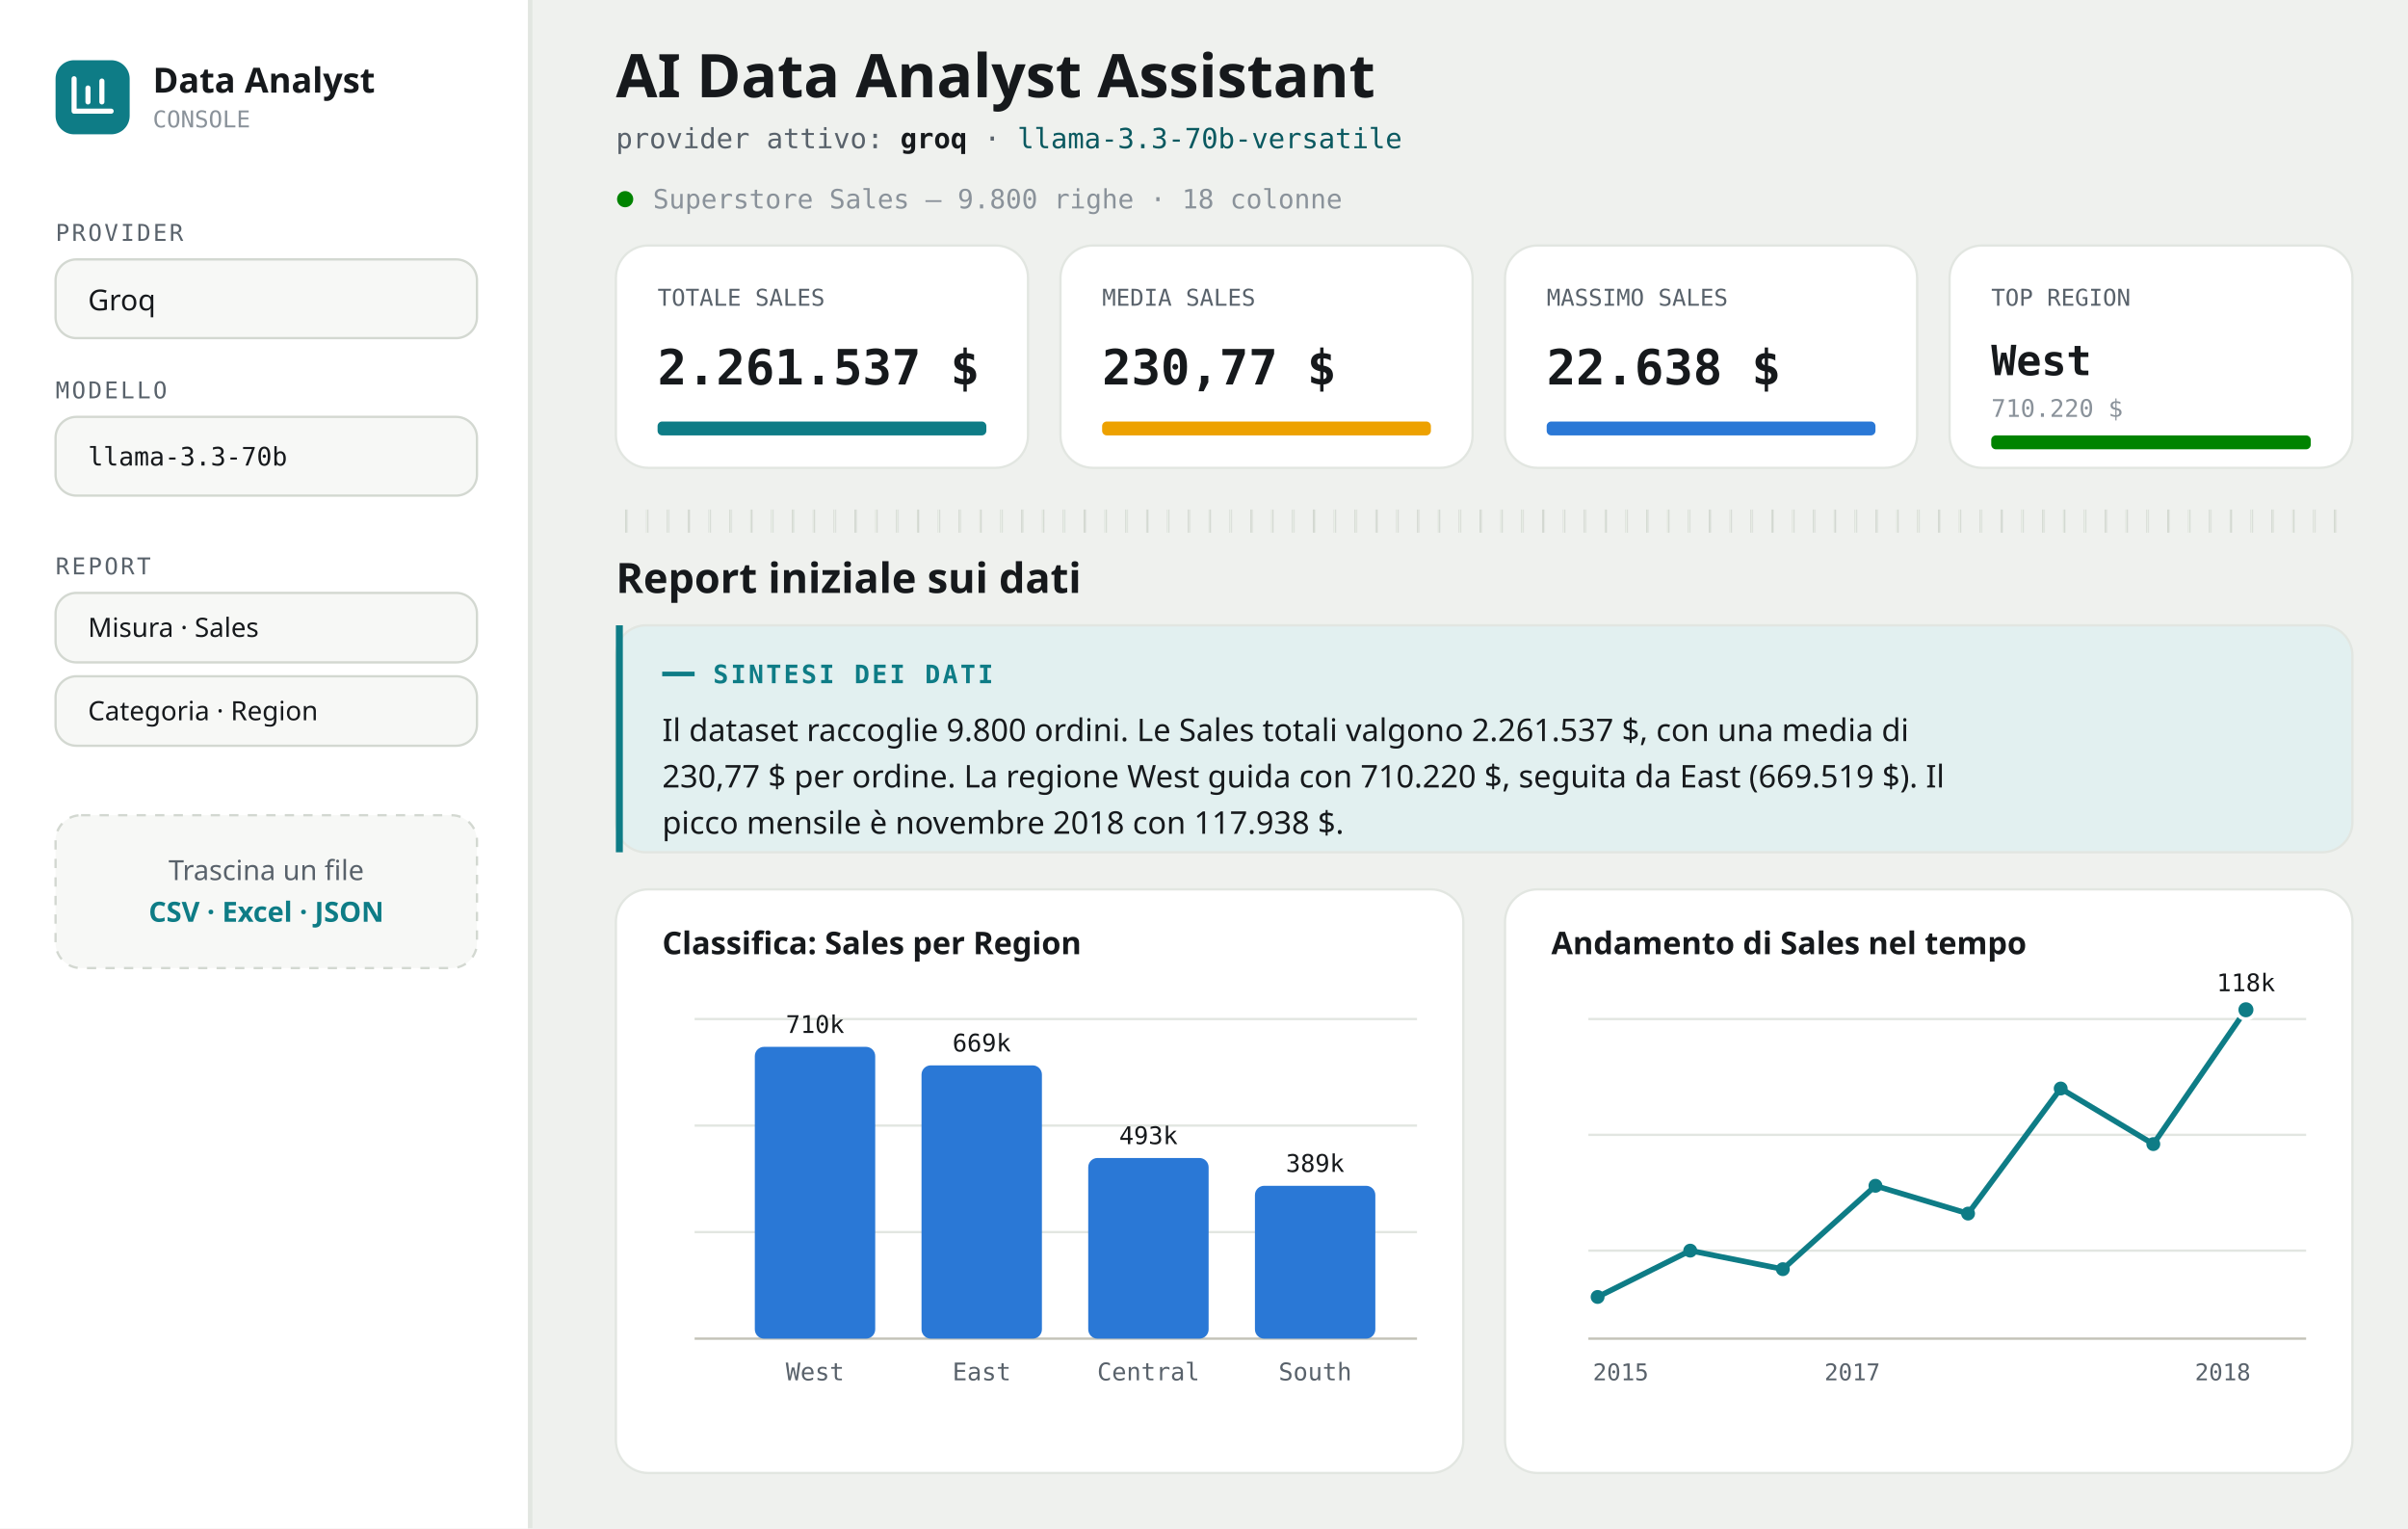
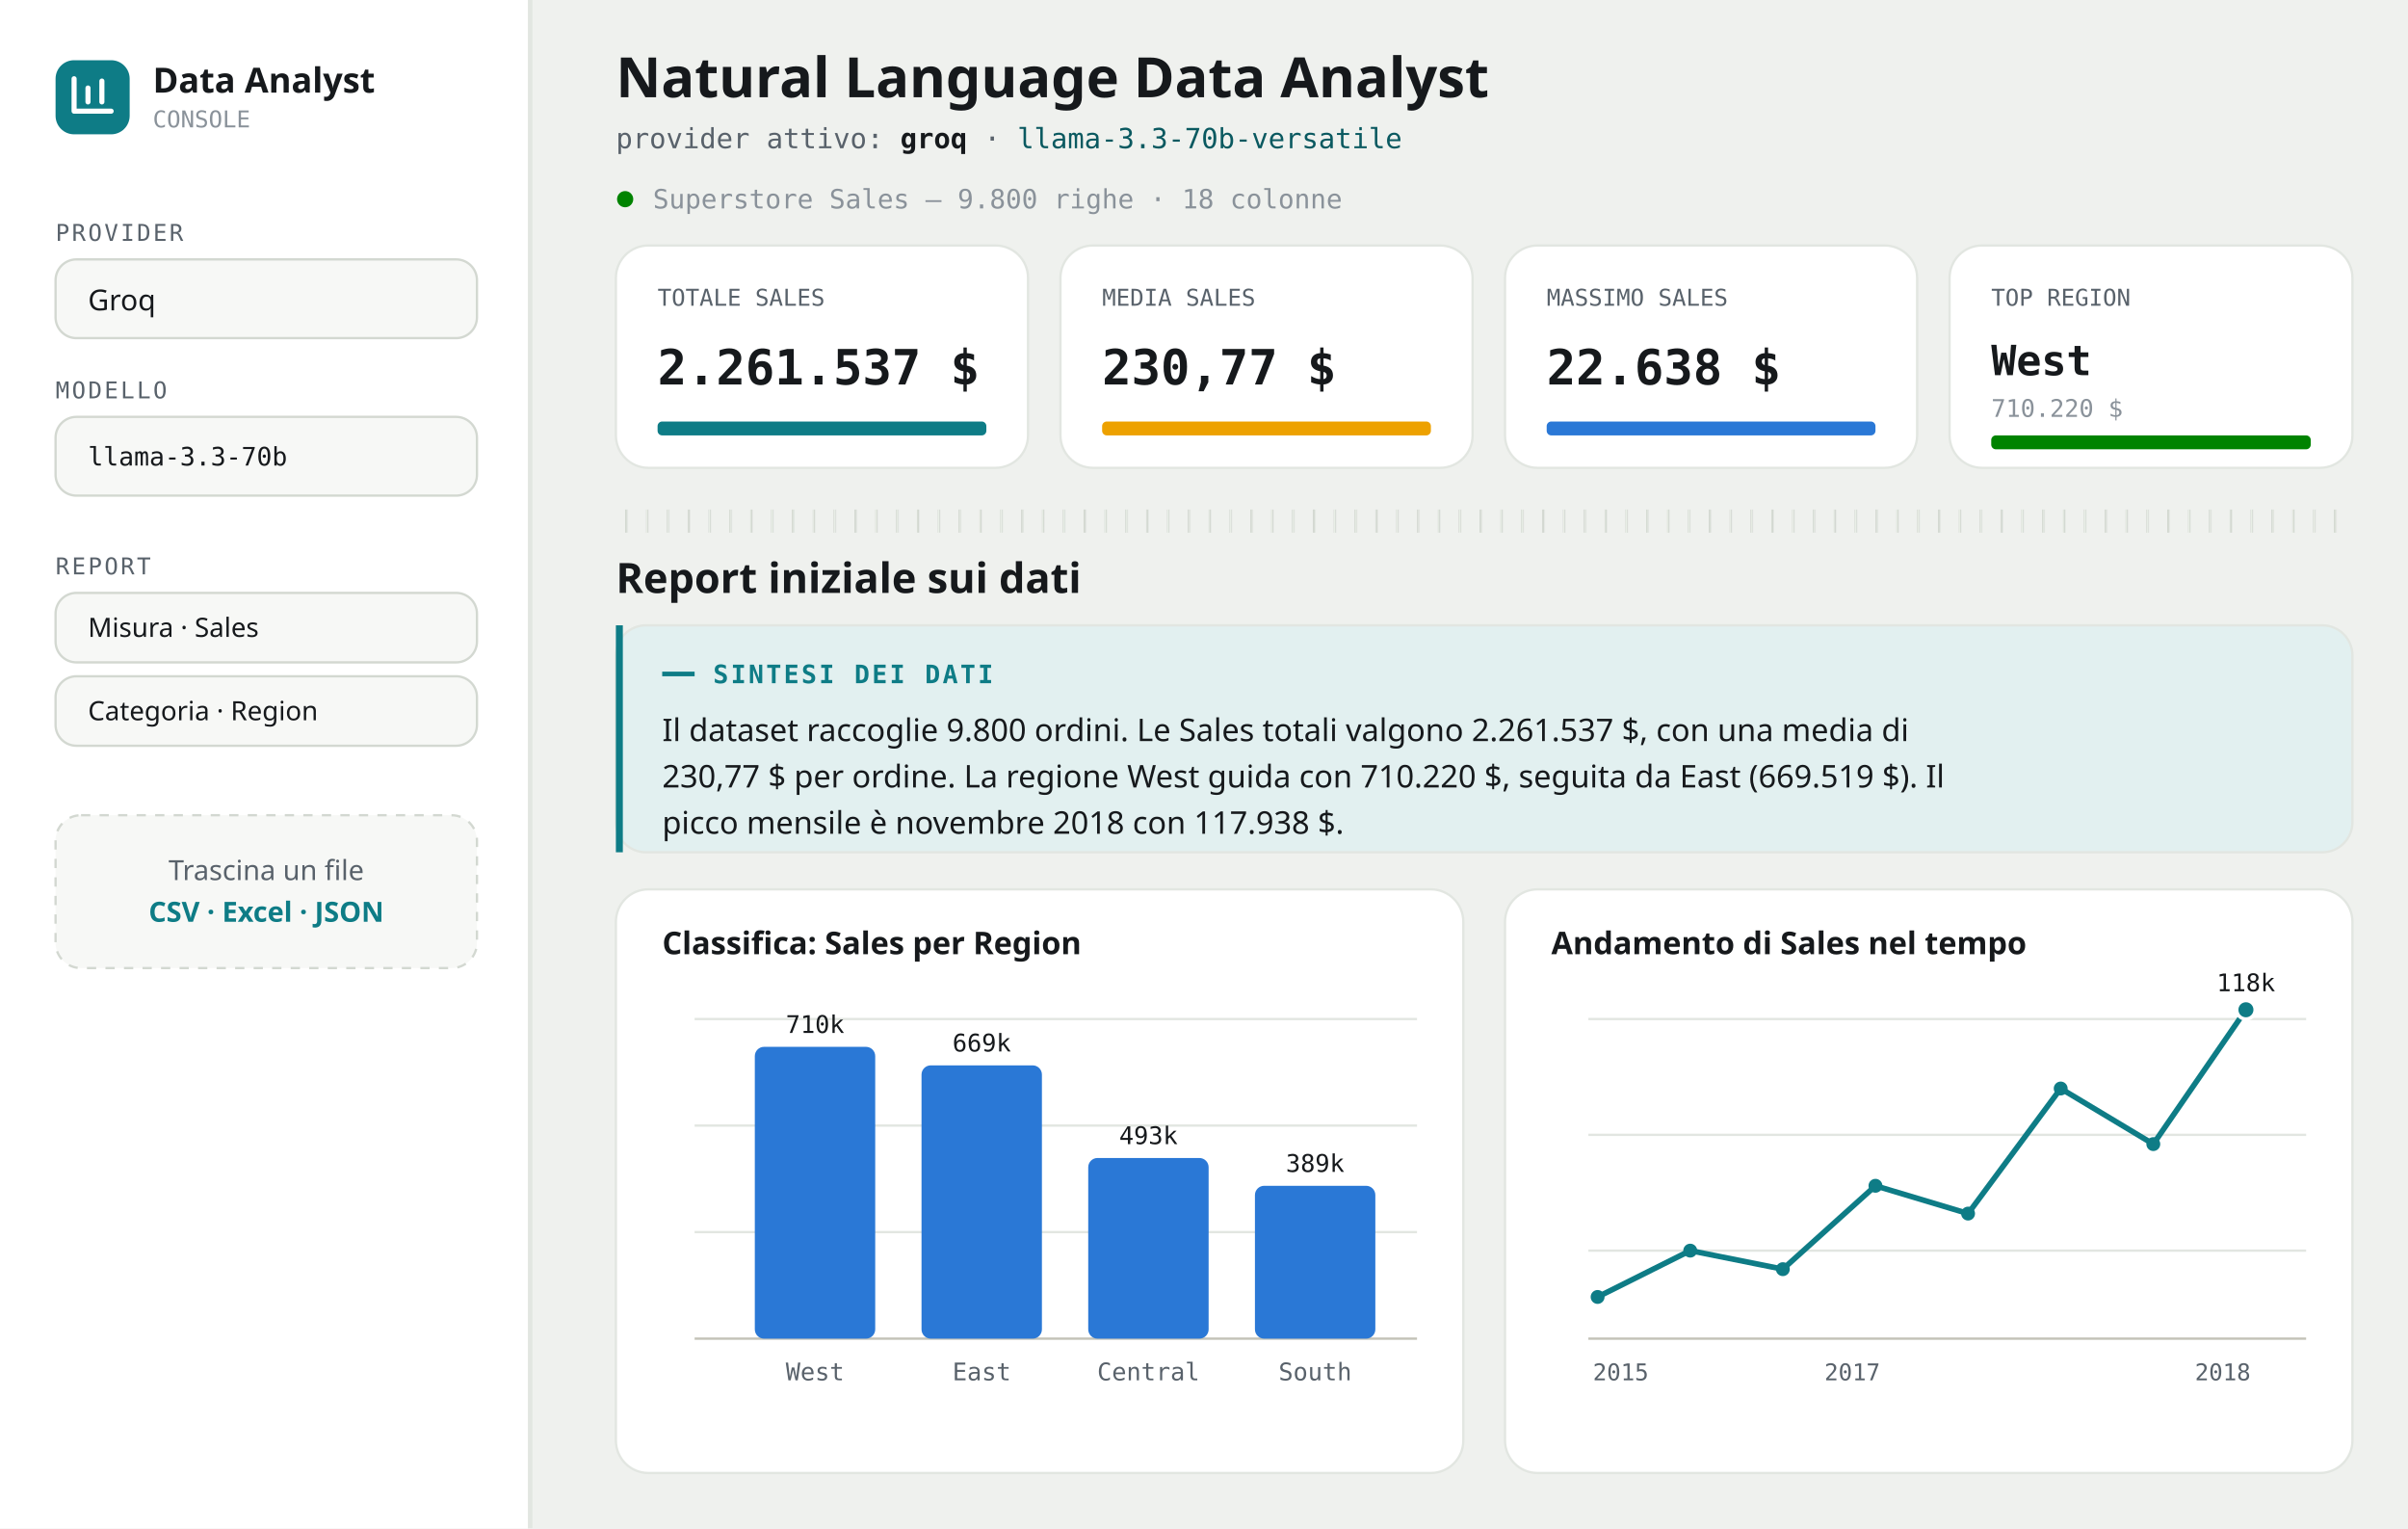
<svg xmlns="http://www.w3.org/2000/svg" width="1040" height="660" viewBox="0 0 1040 660" font-family="'Segoe UI',system-ui,sans-serif">
  <rect width="1040" height="660" fill="#EFF1EE" />
  <rect x="0" y="0" width="230" height="660" fill="#FFFFFF" />
  <rect x="228" y="0" width="2" height="660" fill="#E2E6E1" />
  <rect x="24" y="26" width="32" height="32" rx="8" fill="#0E7C86" />
  <path d="M32 48 V34 M32 48 h16 M38 44 v-6 M44 44 v-9" stroke="#fff" stroke-width="2.2" fill="none" stroke-linecap="round" />
  <text x="66" y="40" font-size="15" font-weight="700" fill="#16191C">Data Analyst</text>
  <text x="66" y="55" font-size="10" font-family="monospace" fill="#8A929A">CONSOLE</text>
  <text x="24" y="104" font-size="10" font-family="monospace" letter-spacing="1" fill="#59626B">PROVIDER</text>
  <rect x="24" y="112" width="182" height="34" rx="9" fill="#F7F8F6" stroke="#D3D8D1" />
  <text x="38" y="134" font-size="12.5" fill="#16191C">Groq</text>
  <text x="24" y="172" font-size="10" font-family="monospace" letter-spacing="1" fill="#59626B">MODELLO</text>
  <rect x="24" y="180" width="182" height="34" rx="9" fill="#F7F8F6" stroke="#D3D8D1" />
  <text x="38" y="201" font-size="11" font-family="monospace" fill="#16191C">llama-3.3-70b</text>
  <text x="24" y="248" font-size="10" font-family="monospace" letter-spacing="1" fill="#59626B">REPORT</text>
  <rect x="24" y="256" width="182" height="30" rx="9" fill="#F7F8F6" stroke="#D3D8D1" />
  <text x="38" y="275" font-size="11.5" fill="#16191C">Misura · Sales</text>
  <rect x="24" y="292" width="182" height="30" rx="9" fill="#F7F8F6" stroke="#D3D8D1" />
  <text x="38" y="311" font-size="11.5" fill="#16191C">Categoria · Region</text>
  <rect x="24" y="352" width="182" height="66" rx="11" fill="#F7F8F6" stroke="#D3D8D1" stroke-dasharray="4 4" />
  <text x="115" y="380" font-size="12" fill="#59626B" text-anchor="middle">Trascina un file</text>
  <text x="115" y="398" font-size="12" font-weight="600" fill="#0E7C86" text-anchor="middle">CSV · Excel · JSON</text>
-   <text x="266" y="42" font-size="26" font-weight="700" fill="#16191C">AI Data Analyst Assistant</text>
+   <text x="266" y="42" font-size="24" font-weight="700" fill="#16191C">Natural Language Data Analyst</text>
  <text x="266" y="64" font-size="12" font-family="monospace" fill="#59626B">provider attivo: <tspan fill="#16191C" font-weight="600">groq</tspan> · <tspan fill="#0A5960">llama-3.3-70b-versatile</tspan>
  </text>
  <circle cx="270" cy="86" r="3.5" fill="#008300" />
  <text x="282" y="90" font-size="11.5" font-family="monospace" fill="#8A929A">Superstore Sales — 9.800 righe · 18 colonne</text>
  <g>
    <rect x="266" y="106" width="178" height="96" rx="14" fill="#FFFFFF" stroke="#E2E6E1" />
    <text x="284" y="132" font-size="10" font-family="monospace" fill="#59626B">TOTALE SALES</text>
    <text x="284" y="166" font-size="21" font-family="monospace" font-weight="600" fill="#16191C">2.261.537 $</text>
    <rect x="284" y="182" width="142" height="6" rx="2" fill="#0E7C86" />
  </g>
  <g>
    <rect x="458" y="106" width="178" height="96" rx="14" fill="#FFFFFF" stroke="#E2E6E1" />
    <text x="476" y="132" font-size="10" font-family="monospace" fill="#59626B">MEDIA SALES</text>
    <text x="476" y="166" font-size="21" font-family="monospace" font-weight="600" fill="#16191C">230,77 $</text>
    <rect x="476" y="182" width="142" height="6" rx="2" fill="#eda100" />
  </g>
  <g>
    <rect x="650" y="106" width="178" height="96" rx="14" fill="#FFFFFF" stroke="#E2E6E1" />
    <text x="668" y="132" font-size="10" font-family="monospace" fill="#59626B">MASSIMO SALES</text>
    <text x="668" y="166" font-size="21" font-family="monospace" font-weight="600" fill="#16191C">22.638 $</text>
    <rect x="668" y="182" width="142" height="6" rx="2" fill="#2a78d6" />
  </g>
  <g>
    <rect x="842" y="106" width="174" height="96" rx="14" fill="#FFFFFF" stroke="#E2E6E1" />
    <text x="860" y="132" font-size="10" font-family="monospace" fill="#59626B">TOP REGION</text>
    <text x="860" y="162" font-size="18" font-family="monospace" font-weight="600" fill="#16191C">West</text>
    <text x="860" y="180" font-size="10.5" font-family="monospace" fill="#8A929A">710.220 $</text>
    <rect x="860" y="188" width="138" height="6" rx="2" fill="#008300" />
  </g>
  <rect x="266" y="220" width="750" height="10" fill="url(#scale)" />
  <defs>
    <pattern id="scale" width="9" height="10" patternUnits="userSpaceOnUse">
      <rect width="1" height="10" fill="#D3D8D1" />
    </pattern>
  </defs>
  <text x="266" y="256" font-size="18" font-weight="700" fill="#16191C">Report iniziale sui dati</text>
  <rect x="266" y="270" width="750" height="98" rx="13" fill="#E2F0F0" stroke="#E2E6E1" />
  <rect x="266" y="270" width="3" height="98" fill="#0E7C86" />
  <rect x="286" y="290" width="14" height="2" fill="#0E7C86" />
  <text x="308" y="295" font-size="11" font-family="monospace" letter-spacing="1" font-weight="600" fill="#0E7C86">SINTESI DEI DATI</text>
  <text x="286" y="320" font-size="13.5" fill="#16191C">Il dataset raccoglie 9.800 ordini. Le Sales totali valgono 2.261.537 $, con una media di</text>
  <text x="286" y="340" font-size="13.5" fill="#16191C">230,77 $ per ordine. La regione West guida con 710.220 $, seguita da East (669.519 $). Il</text>
  <text x="286" y="360" font-size="13.5" fill="#16191C">picco mensile è novembre 2018 con 117.938 $.</text>
  <rect x="266" y="384" width="366" height="252" rx="14" fill="#FFFFFF" stroke="#E2E6E1" />
  <text x="286" y="412" font-size="13.5" font-weight="700" fill="#16191C">Classifica: Sales per Region</text>
  <line x1="300" y1="440" x2="612" y2="440" stroke="#E2E6E1" />
  <line x1="300" y1="486" x2="612" y2="486" stroke="#E2E6E1" />
  <line x1="300" y1="532" x2="612" y2="532" stroke="#E2E6E1" />
  <line x1="300" y1="578" x2="612" y2="578" stroke="#C3C2B7" />
  <rect x="326" y="452" width="52" height="126" rx="4" fill="#2a78d6" />
  <rect x="398" y="460" width="52" height="118" rx="4" fill="#2a78d6" />
  <rect x="470" y="500" width="52" height="78" rx="4" fill="#2a78d6" />
  <rect x="542" y="512" width="52" height="66" rx="4" fill="#2a78d6" />
  <g font-family="monospace" font-size="10.5" fill="#16191C" text-anchor="middle">
    <text x="352" y="446">710k</text>
    <text x="424" y="454">669k</text>
    <text x="496" y="494">493k</text>
    <text x="568" y="506">389k</text>
  </g>
  <g font-family="monospace" font-size="10.5" fill="#59626B" text-anchor="middle">
    <text x="352" y="596">West</text>
    <text x="424" y="596">East</text>
    <text x="496" y="596">Central</text>
    <text x="568" y="596">South</text>
  </g>
  <rect x="650" y="384" width="366" height="252" rx="14" fill="#FFFFFF" stroke="#E2E6E1" />
  <text x="670" y="412" font-size="13.5" font-weight="700" fill="#16191C">Andamento di Sales nel tempo</text>
  <line x1="686" y1="440" x2="996" y2="440" stroke="#E2E6E1" />
  <line x1="686" y1="490" x2="996" y2="490" stroke="#E2E6E1" />
  <line x1="686" y1="540" x2="996" y2="540" stroke="#E2E6E1" />
  <line x1="686" y1="578" x2="996" y2="578" stroke="#C3C2B7" />
  <polyline points="690,560 730,540 770,548 810,512 850,524 890,470 930,494 970,436" fill="none" stroke="#0E7C86" stroke-width="2.4" stroke-linejoin="round" stroke-linecap="round" />
  <g fill="#0E7C86">
    <circle cx="690" cy="560" r="3" />
    <circle cx="730" cy="540" r="3" />
    <circle cx="770" cy="548" r="3" />
    <circle cx="810" cy="512" r="3" />
    <circle cx="850" cy="524" r="3" />
    <circle cx="890" cy="470" r="3" />
    <circle cx="930" cy="494" r="3" />
    <circle cx="970" cy="436" r="4" stroke="#fff" stroke-width="1.5" />
  </g>
  <text x="970" y="428" font-size="10.5" font-family="monospace" fill="#16191C" text-anchor="middle">118k</text>
  <g font-family="monospace" font-size="10" fill="#59626B" text-anchor="middle">
    <text x="700" y="596">2015</text>
    <text x="800" y="596">2017</text>
    <text x="960" y="596">2018</text>
  </g>
</svg>
